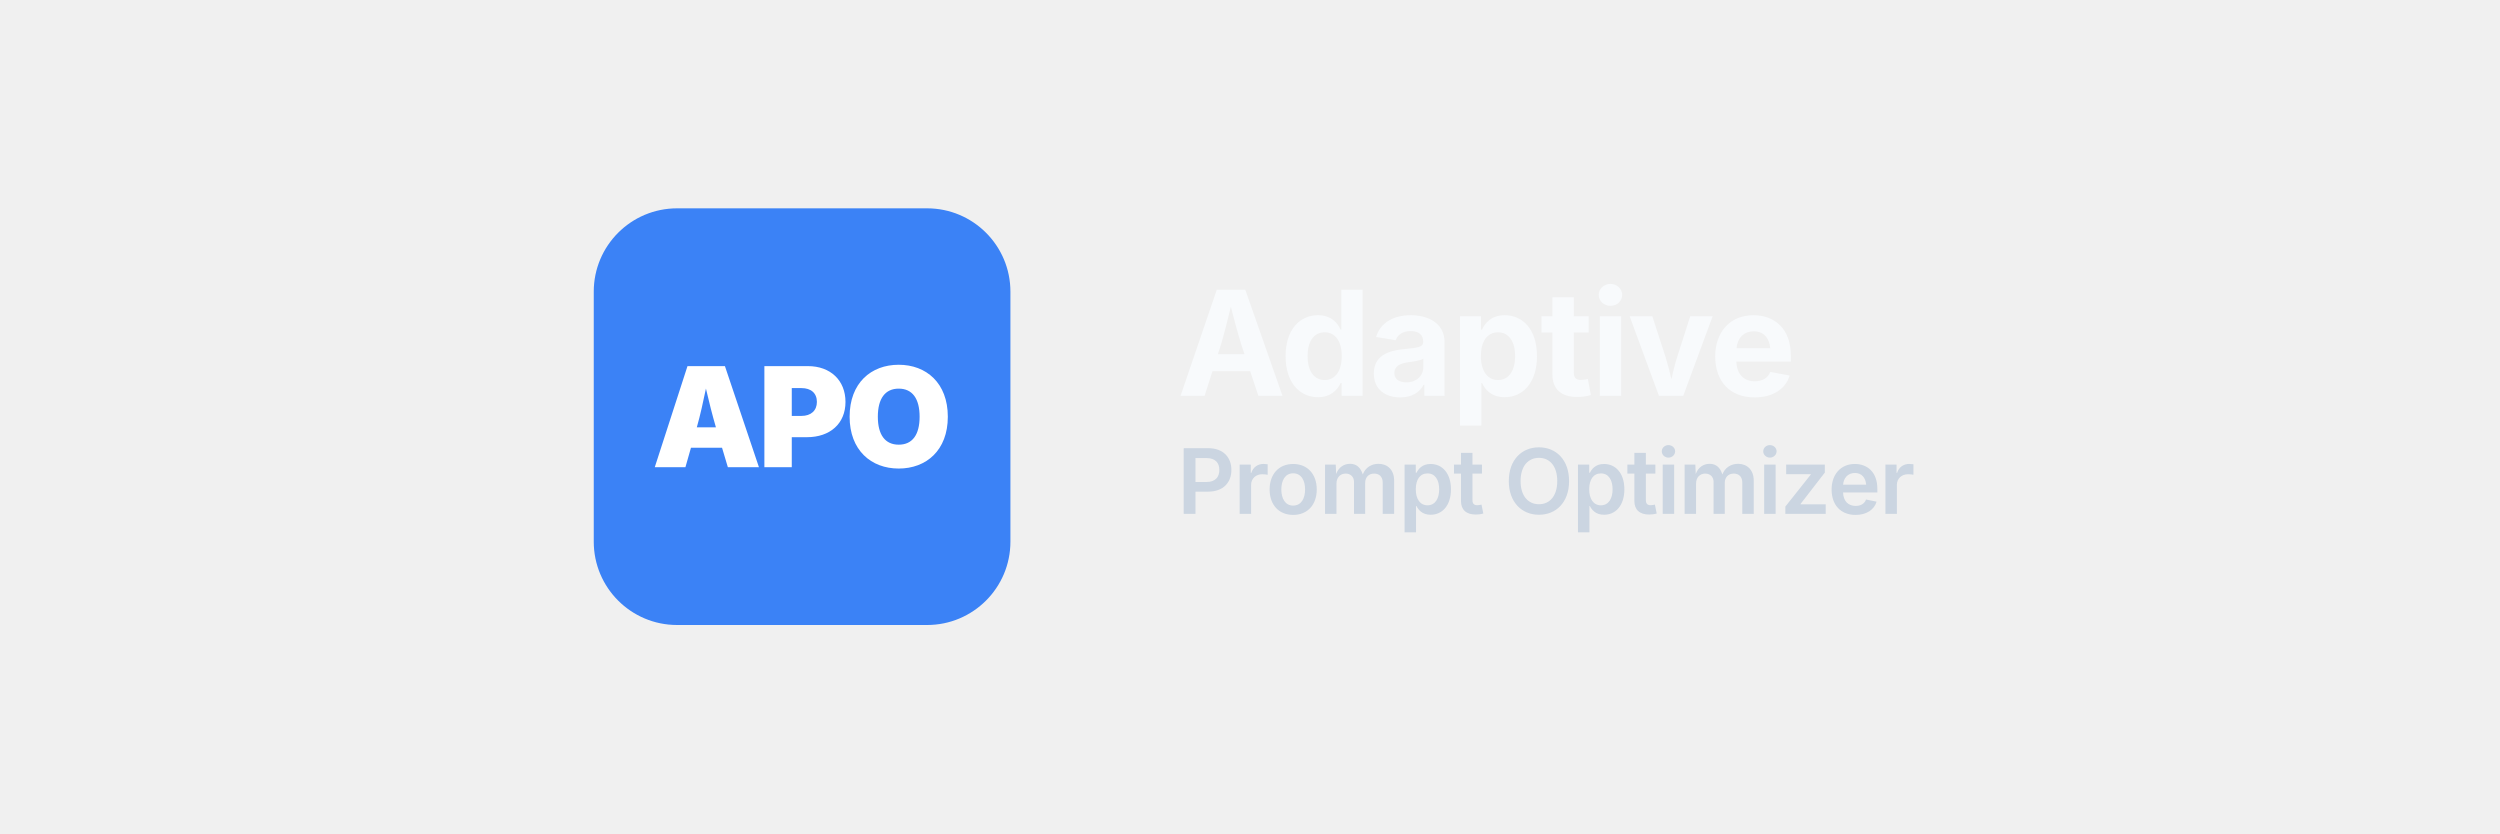
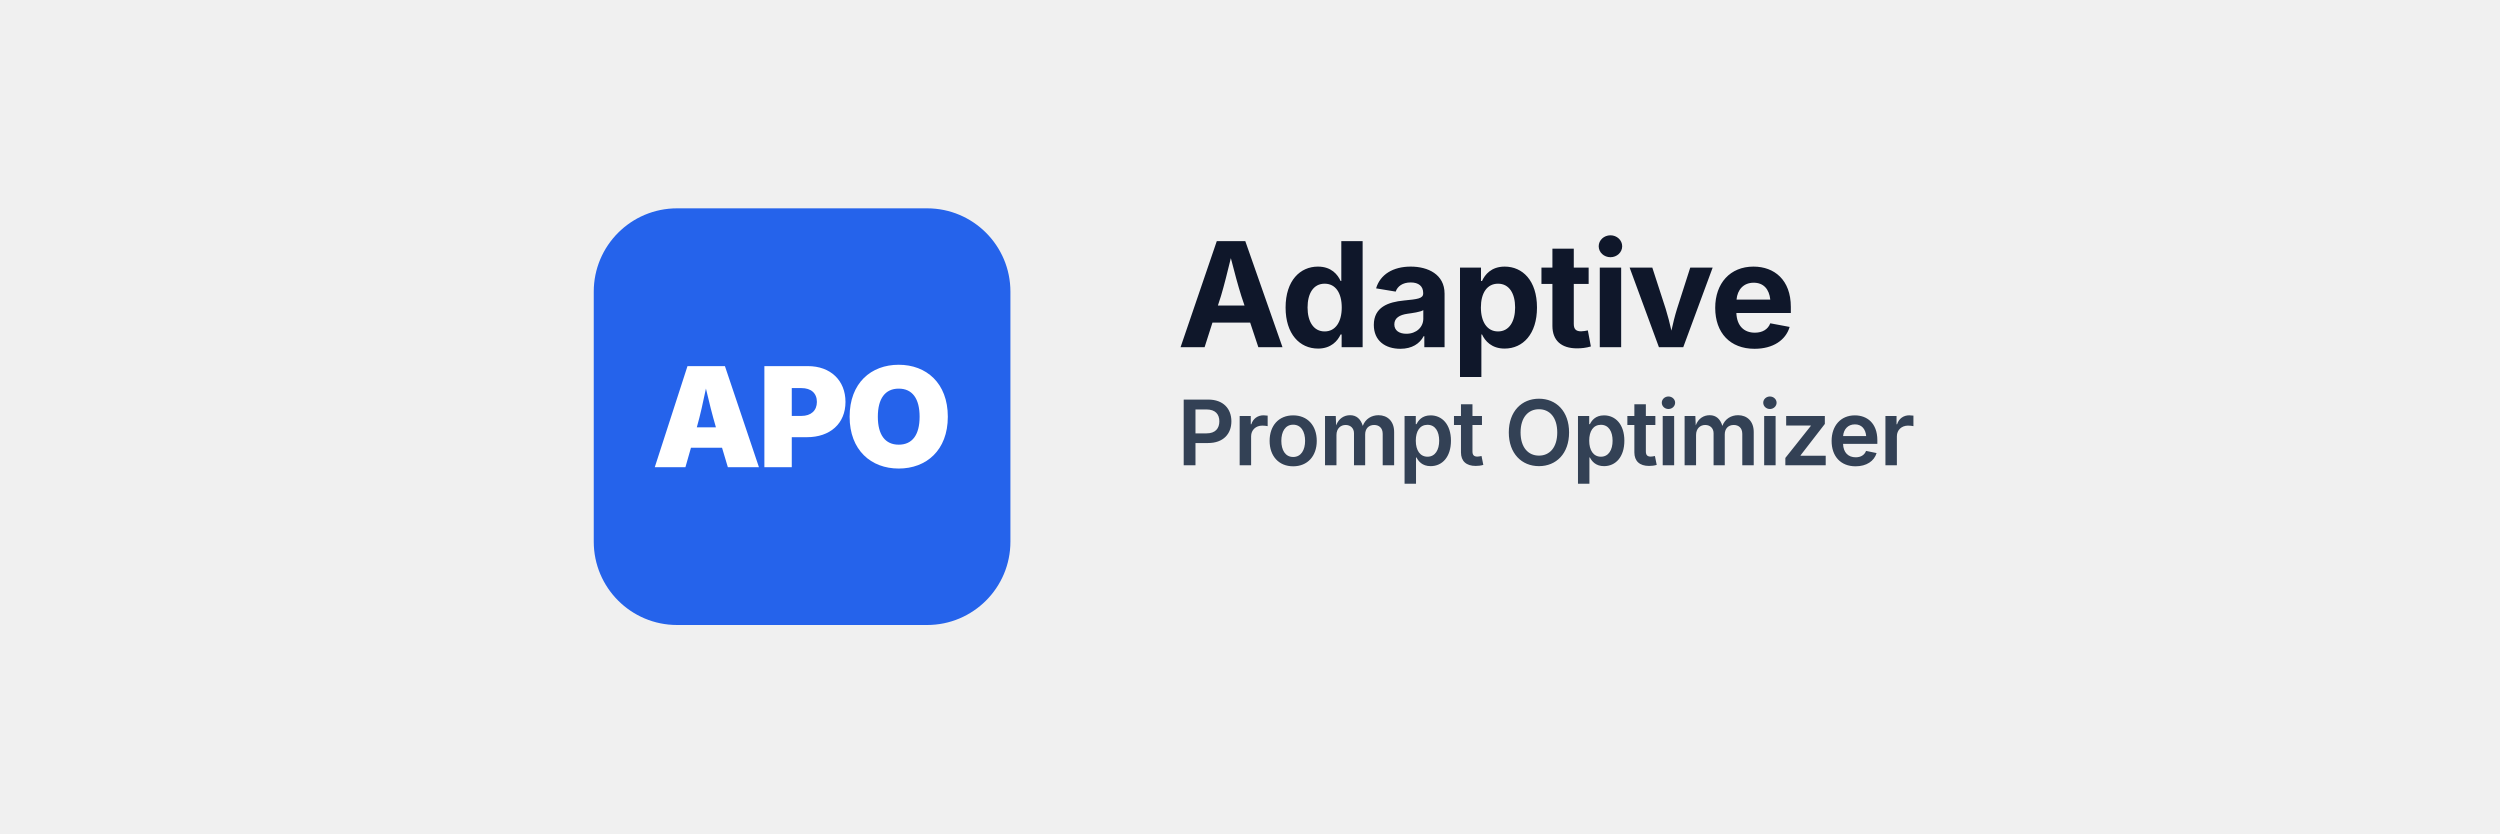
<svg xmlns="http://www.w3.org/2000/svg" width="720" height="240" viewBox="0 0 720 240">
  <rect width="720" height="240" fill="none" />
  <g transform="translate(360,120)" text-rendering="geometricPrecision">
-     <rect x="-189" y="-60" width="120" height="120" rx="24" fill="#3B82F6" />
+     <rect x="-189" y="-60" width="120" height="120" rx="24" fill="#2563EB" />
    <text x="-129" y="0" text-anchor="middle" dominant-baseline="central" font-family="Inter, -apple-system, system-ui, BlinkMacSystemFont, 'Segoe UI', Roboto, Helvetica, Arial, sans-serif" font-weight="900" font-size="40" letter-spacing="-1.2" fill="#FFFFFF">APO</text>
-     <g transform="translate(-21,2)">
-       <text x="0" y="-8" font-family="Inter, -apple-system, system-ui, BlinkMacSystemFont, 'Segoe UI', Roboto, Helvetica, Arial, sans-serif" font-weight="700" font-size="42" letter-spacing="-0.8" fill="#F8FAFC">Adaptive</text>
-       <text x="0" y="26" font-family="Inter, -apple-system, system-ui, BlinkMacSystemFont, 'Segoe UI', Roboto, Helvetica, Arial, sans-serif" font-weight="600" font-size="26" letter-spacing="-0.5" fill="#CBD5E1">Prompt Optimizer</text>
+     <g transform="translate(-21,-12)">
+       <text x="0" y="-8" font-family="Inter, -apple-system, system-ui, BlinkMacSystemFont, 'Segoe UI', Roboto, Helvetica, Arial, sans-serif" font-weight="700" font-size="42" letter-spacing="-0.8" fill="#0F172A">Adaptive</text>
+       <text x="0" y="26" font-family="Inter, -apple-system, system-ui, BlinkMacSystemFont, 'Segoe UI', Roboto, Helvetica, Arial, sans-serif" font-weight="600" font-size="26" letter-spacing="-0.5" fill="#334155">Prompt Optimizer</text>
    </g>
  </g>
</svg>
